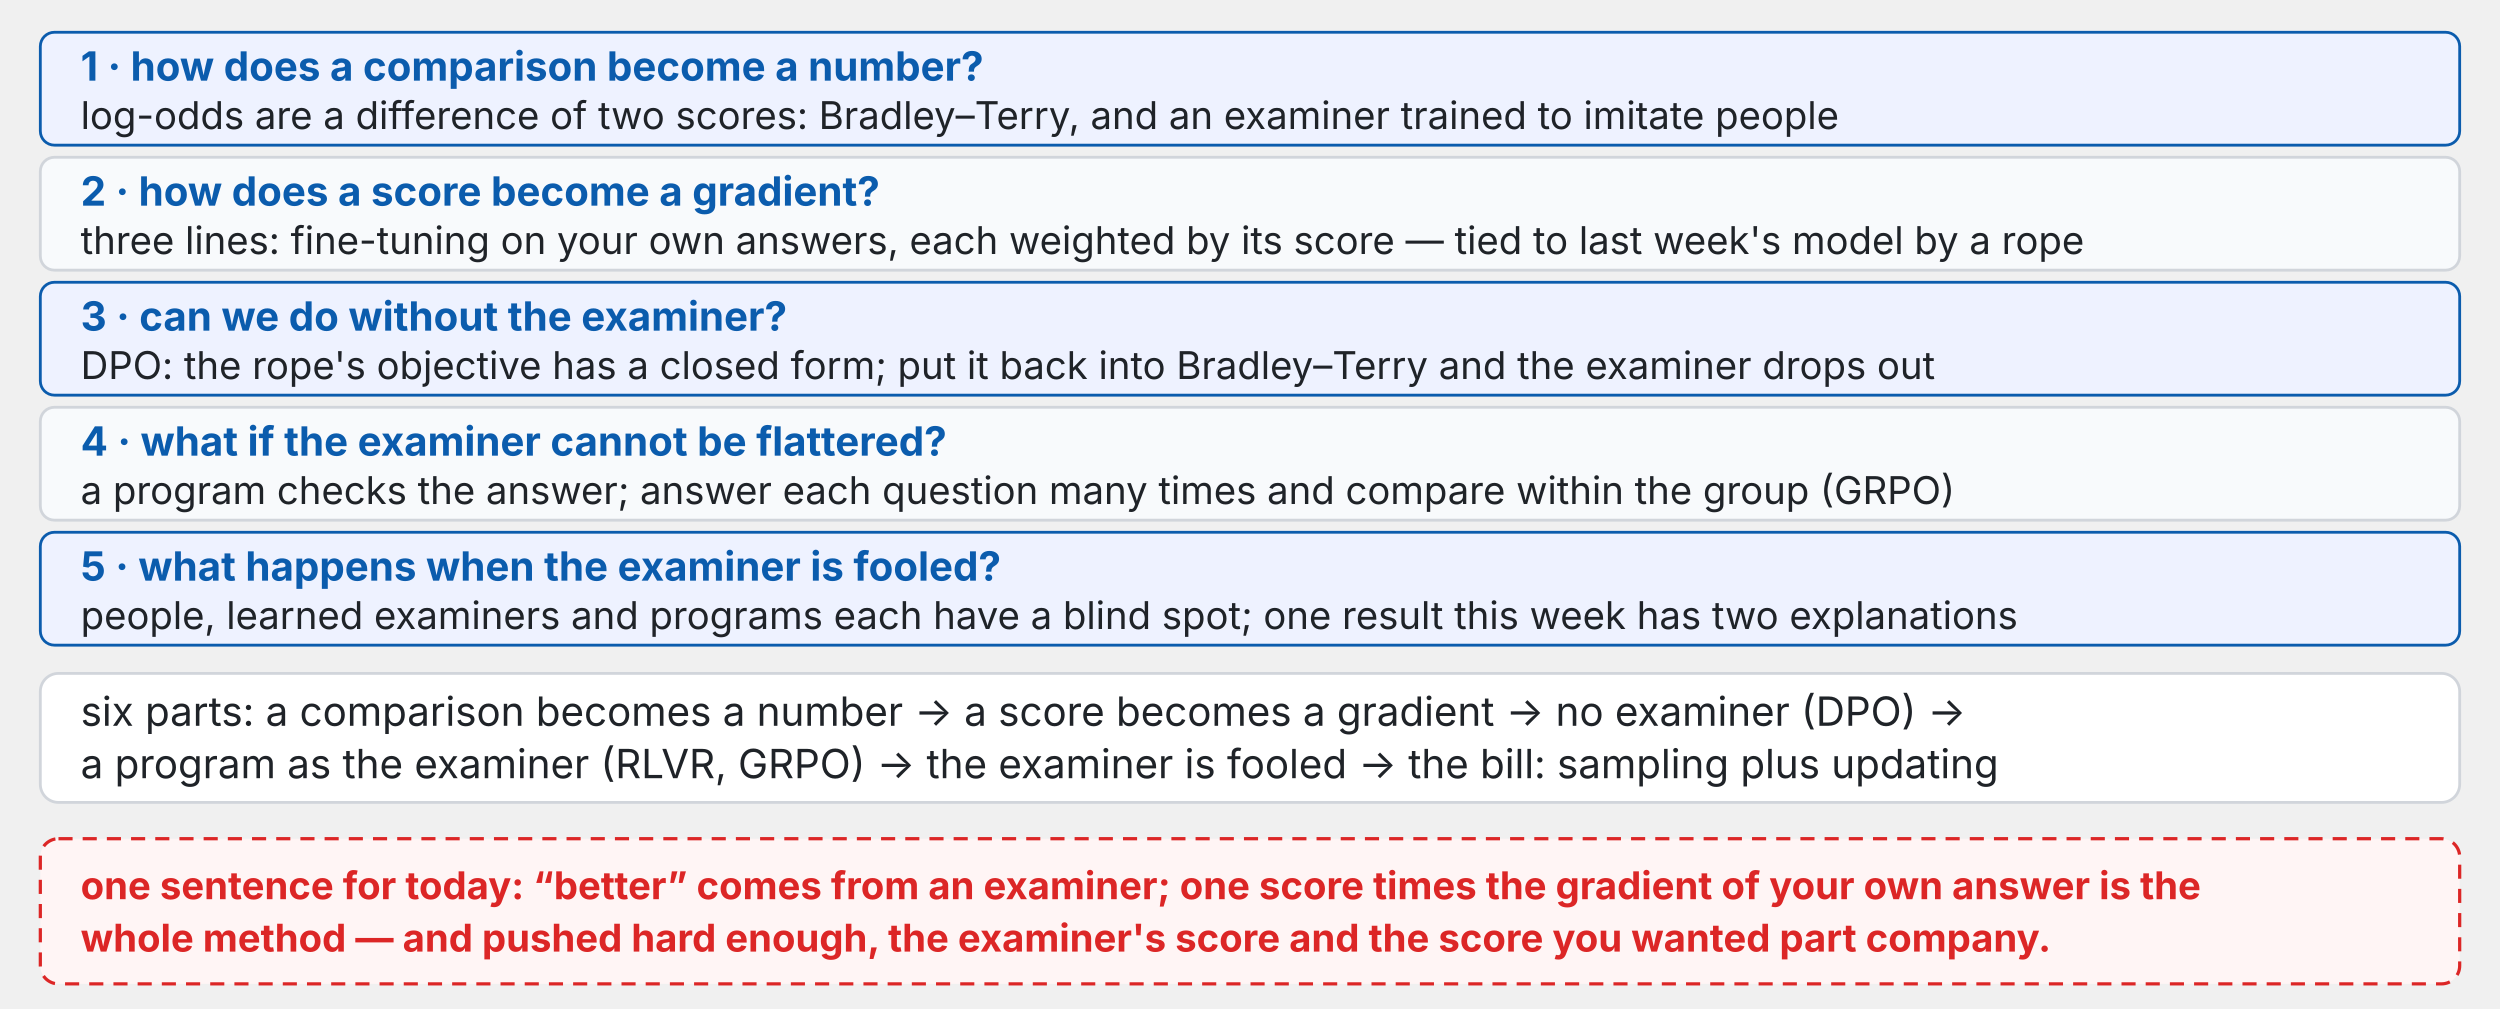
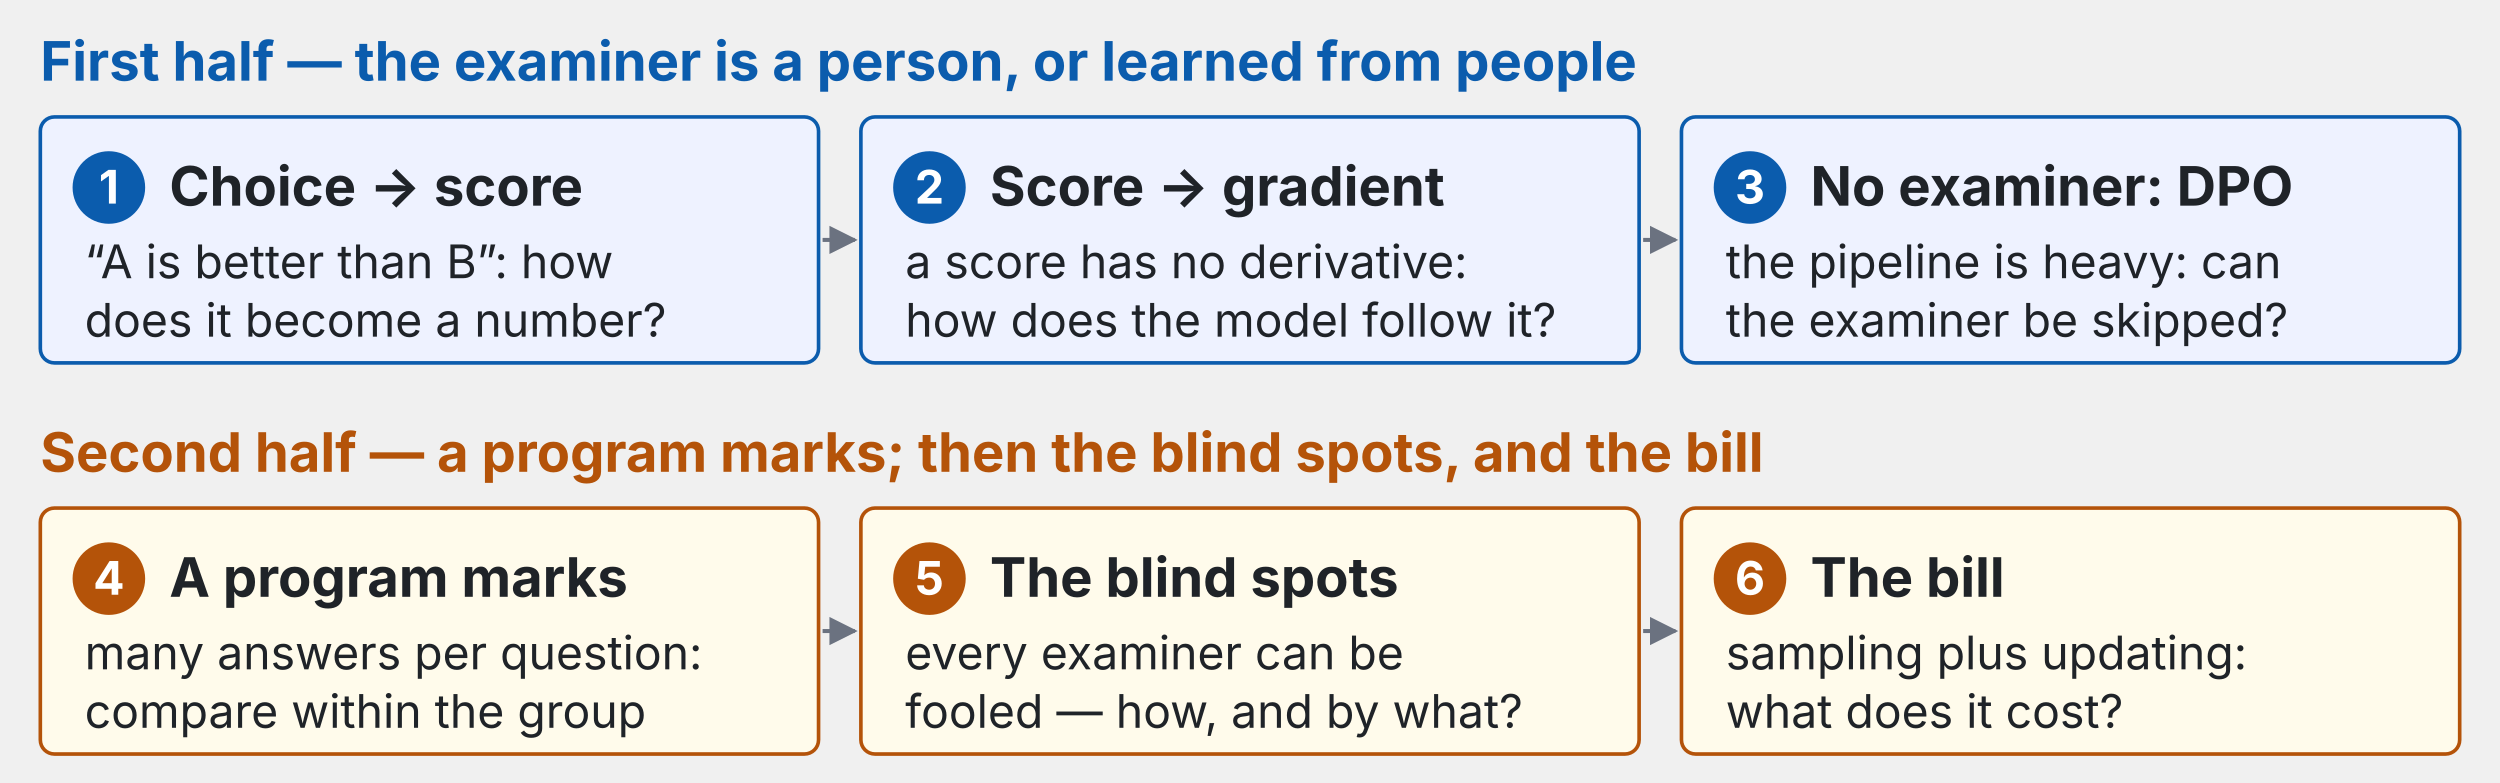
- <svg xmlns="http://www.w3.org/2000/svg" viewBox="0 0 1240 500" width="100%" font-family="-apple-system,BlinkMacSystemFont,Segoe UI,Helvetica Neue,PingFang TC,Noto Sans TC,sans-serif">
+ <svg xmlns="http://www.w3.org/2000/svg" viewBox="0 0 1240 388" width="100%" font-family="-apple-system,BlinkMacSystemFont,Segoe UI,Helvetica Neue,PingFang TC,Noto Sans TC,sans-serif">
  <defs>
    <marker id="ah-problem-map" viewBox="0 0 10 10" refX="9" refY="5" markerWidth="7" markerHeight="7" orient="auto-start-reverse">
      <path d="M0,0 L10,5 L0,10 z" fill="#6b7280" />
    </marker>
  </defs>
-   <rect x="20" y="16" width="1200" height="56" rx="7" fill="#eef2ff" stroke="#0b5cad" stroke-width="1.4" />
-   <text x="40" y="40" font-size="20" fill="#0b5cad" text-anchor="start" font-weight="700">1 · how does a comparison become a number?</text>
-   <text x="40" y="64" font-size="19" fill="#1f2328" text-anchor="start" font-weight="400">log-odds are a difference of two scores: Bradley–Terry, and an examiner trained to imitate people</text>
-   <rect x="20" y="78" width="1200" height="56" rx="7" fill="#f8fafc" stroke="#d1d5db" stroke-width="1.4" />
-   <text x="40" y="102" font-size="20" fill="#0b5cad" text-anchor="start" font-weight="700">2 · how does a score become a gradient?</text>
-   <text x="40" y="126" font-size="19" fill="#1f2328" text-anchor="start" font-weight="400">three lines: fine-tuning on your own answers, each weighted by its score — tied to last week's model by a rope</text>
-   <rect x="20" y="140" width="1200" height="56" rx="7" fill="#eef2ff" stroke="#0b5cad" stroke-width="1.4" />
-   <text x="40" y="164" font-size="20" fill="#0b5cad" text-anchor="start" font-weight="700">3 · can we do without the examiner?</text>
-   <text x="40" y="188" font-size="19" fill="#1f2328" text-anchor="start" font-weight="400">DPO: the rope's objective has a closed form; put it back into Bradley–Terry and the examiner drops out</text>
-   <rect x="20" y="202" width="1200" height="56" rx="7" fill="#f8fafc" stroke="#d1d5db" stroke-width="1.4" />
-   <text x="40" y="226" font-size="20" fill="#0b5cad" text-anchor="start" font-weight="700">4 · what if the examiner cannot be flattered?</text>
-   <text x="40" y="250" font-size="19" fill="#1f2328" text-anchor="start" font-weight="400">a program checks the answer; answer each question many times and compare within the group (GRPO)</text>
-   <rect x="20" y="264" width="1200" height="56" rx="7" fill="#eef2ff" stroke="#0b5cad" stroke-width="1.4" />
-   <text x="40" y="288" font-size="20" fill="#0b5cad" text-anchor="start" font-weight="700">5 · what happens when the examiner is fooled?</text>
-   <text x="40" y="312" font-size="19" fill="#1f2328" text-anchor="start" font-weight="400">people, learned examiners and programs each have a blind spot; one result this week has two explanations</text>
+   <text x="20" y="40" font-size="27" fill="#0b5cad" text-anchor="start" font-weight="700">First half — the examiner is a person, or learned from people</text>
  <g class="fragment" data-fragment-index="1">
-     <rect x="20" y="334" width="1200" height="64" rx="9" fill="#fff" stroke="#d1d5db" stroke-width="1.4" />
-     <text x="40" y="360" font-size="20" fill="#1f2328" text-anchor="start" font-weight="400">six parts: a comparison becomes a number → a score becomes a gradient → no examiner (DPO) →</text>
-     <text x="40" y="386" font-size="20" fill="#1f2328" text-anchor="start" font-weight="400">a program as the examiner (RLVR, GRPO) → the examiner is fooled → the bill: sampling plus updating</text>
+     <rect x="20" y="58" width="386" height="122" rx="7" fill="#eef2ff" stroke="#0b5cad" stroke-width="1.8" />
+     <circle cx="54" cy="93" r="18" fill="#0b5cad" />
+     <text x="54" y="101" font-size="23" fill="#fff" text-anchor="middle" font-weight="700">1</text>
+     <text x="84" y="102" font-size="27" fill="#1f2328" text-anchor="start" font-weight="700">Choice → score</text>
+     <text x="42" y="138" font-size="23" fill="#1f2328" text-anchor="start" font-weight="400">“A is better than B”: how</text>
+     <text x="42" y="167" font-size="23" fill="#1f2328" text-anchor="start" font-weight="400">does it become a number?</text>
+     <line x1="408" y1="119" x2="424" y2="119" stroke="#6b7280" stroke-width="2" marker-end="url(#ah-problem-map)" />
+     <rect x="427" y="58" width="386" height="122" rx="7" fill="#eef2ff" stroke="#0b5cad" stroke-width="1.8" />
+     <circle cx="461" cy="93" r="18" fill="#0b5cad" />
+     <text x="461" y="101" font-size="23" fill="#fff" text-anchor="middle" font-weight="700">2</text>
+     <text x="491" y="102" font-size="27" fill="#1f2328" text-anchor="start" font-weight="700">Score → gradient</text>
+     <text x="449" y="138" font-size="23" fill="#1f2328" text-anchor="start" font-weight="400">a score has no derivative:</text>
+     <text x="449" y="167" font-size="23" fill="#1f2328" text-anchor="start" font-weight="400">how does the model follow it?</text>
+     <line x1="815" y1="119" x2="831" y2="119" stroke="#6b7280" stroke-width="2" marker-end="url(#ah-problem-map)" />
+     <rect x="834" y="58" width="386" height="122" rx="7" fill="#eef2ff" stroke="#0b5cad" stroke-width="1.8" />
+     <circle cx="868" cy="93" r="18" fill="#0b5cad" />
+     <text x="868" y="101" font-size="23" fill="#fff" text-anchor="middle" font-weight="700">3</text>
+     <text x="898" y="102" font-size="27" fill="#1f2328" text-anchor="start" font-weight="700">No examiner: DPO</text>
+     <text x="856" y="138" font-size="23" fill="#1f2328" text-anchor="start" font-weight="400">the pipeline is heavy: can</text>
+     <text x="856" y="167" font-size="23" fill="#1f2328" text-anchor="start" font-weight="400">the examiner be skipped?</text>
  </g>
+   <text x="20" y="234" font-size="27" fill="#b45309" text-anchor="start" font-weight="700">Second half — a program marks; then the blind spots, and the bill</text>
  <g class="fragment" data-fragment-index="2">
-     <rect x="20" y="416" width="1200" height="72" rx="9" fill="#fff5f5" stroke="#dc2626" stroke-width="1.6" stroke-dasharray="7 5" />
-     <text x="40" y="446" font-size="19" fill="#dc2626" text-anchor="start" font-weight="700">one sentence for today: “better” comes from an examiner; one score times the gradient of your own answer is the</text>
-     <text x="40" y="472" font-size="19" fill="#dc2626" text-anchor="start" font-weight="700">whole method — and pushed hard enough, the examiner's score and the score you wanted part company.</text>
+     <rect x="20" y="252" width="386" height="122" rx="7" fill="#fffbeb" stroke="#b45309" stroke-width="1.8" />
+     <circle cx="54" cy="287" r="18" fill="#b45309" />
+     <text x="54" y="295" font-size="23" fill="#fff" text-anchor="middle" font-weight="700">4</text>
+     <text x="84" y="296" font-size="27" fill="#1f2328" text-anchor="start" font-weight="700">A program marks</text>
+     <text x="42" y="332" font-size="23" fill="#1f2328" text-anchor="start" font-weight="400">many answers per question:</text>
+     <text x="42" y="361" font-size="23" fill="#1f2328" text-anchor="start" font-weight="400">compare within the group</text>
+     <line x1="408" y1="313" x2="424" y2="313" stroke="#6b7280" stroke-width="2" marker-end="url(#ah-problem-map)" />
+     <rect x="427" y="252" width="386" height="122" rx="7" fill="#fffbeb" stroke="#b45309" stroke-width="1.8" />
+     <circle cx="461" cy="287" r="18" fill="#b45309" />
+     <text x="461" y="295" font-size="23" fill="#fff" text-anchor="middle" font-weight="700">5</text>
+     <text x="491" y="296" font-size="27" fill="#1f2328" text-anchor="start" font-weight="700">The blind spots</text>
+     <text x="449" y="332" font-size="23" fill="#1f2328" text-anchor="start" font-weight="400">every examiner can be</text>
+     <text x="449" y="361" font-size="23" fill="#1f2328" text-anchor="start" font-weight="400">fooled — how, and by what?</text>
+     <line x1="815" y1="313" x2="831" y2="313" stroke="#6b7280" stroke-width="2" marker-end="url(#ah-problem-map)" />
+     <rect x="834" y="252" width="386" height="122" rx="7" fill="#fffbeb" stroke="#b45309" stroke-width="1.8" />
+     <circle cx="868" cy="287" r="18" fill="#b45309" />
+     <text x="868" y="295" font-size="23" fill="#fff" text-anchor="middle" font-weight="700">6</text>
+     <text x="898" y="296" font-size="27" fill="#1f2328" text-anchor="start" font-weight="700">The bill</text>
+     <text x="856" y="332" font-size="23" fill="#1f2328" text-anchor="start" font-weight="400">sampling plus updating:</text>
+     <text x="856" y="361" font-size="23" fill="#1f2328" text-anchor="start" font-weight="400">what does it cost?</text>
  </g>
</svg>
